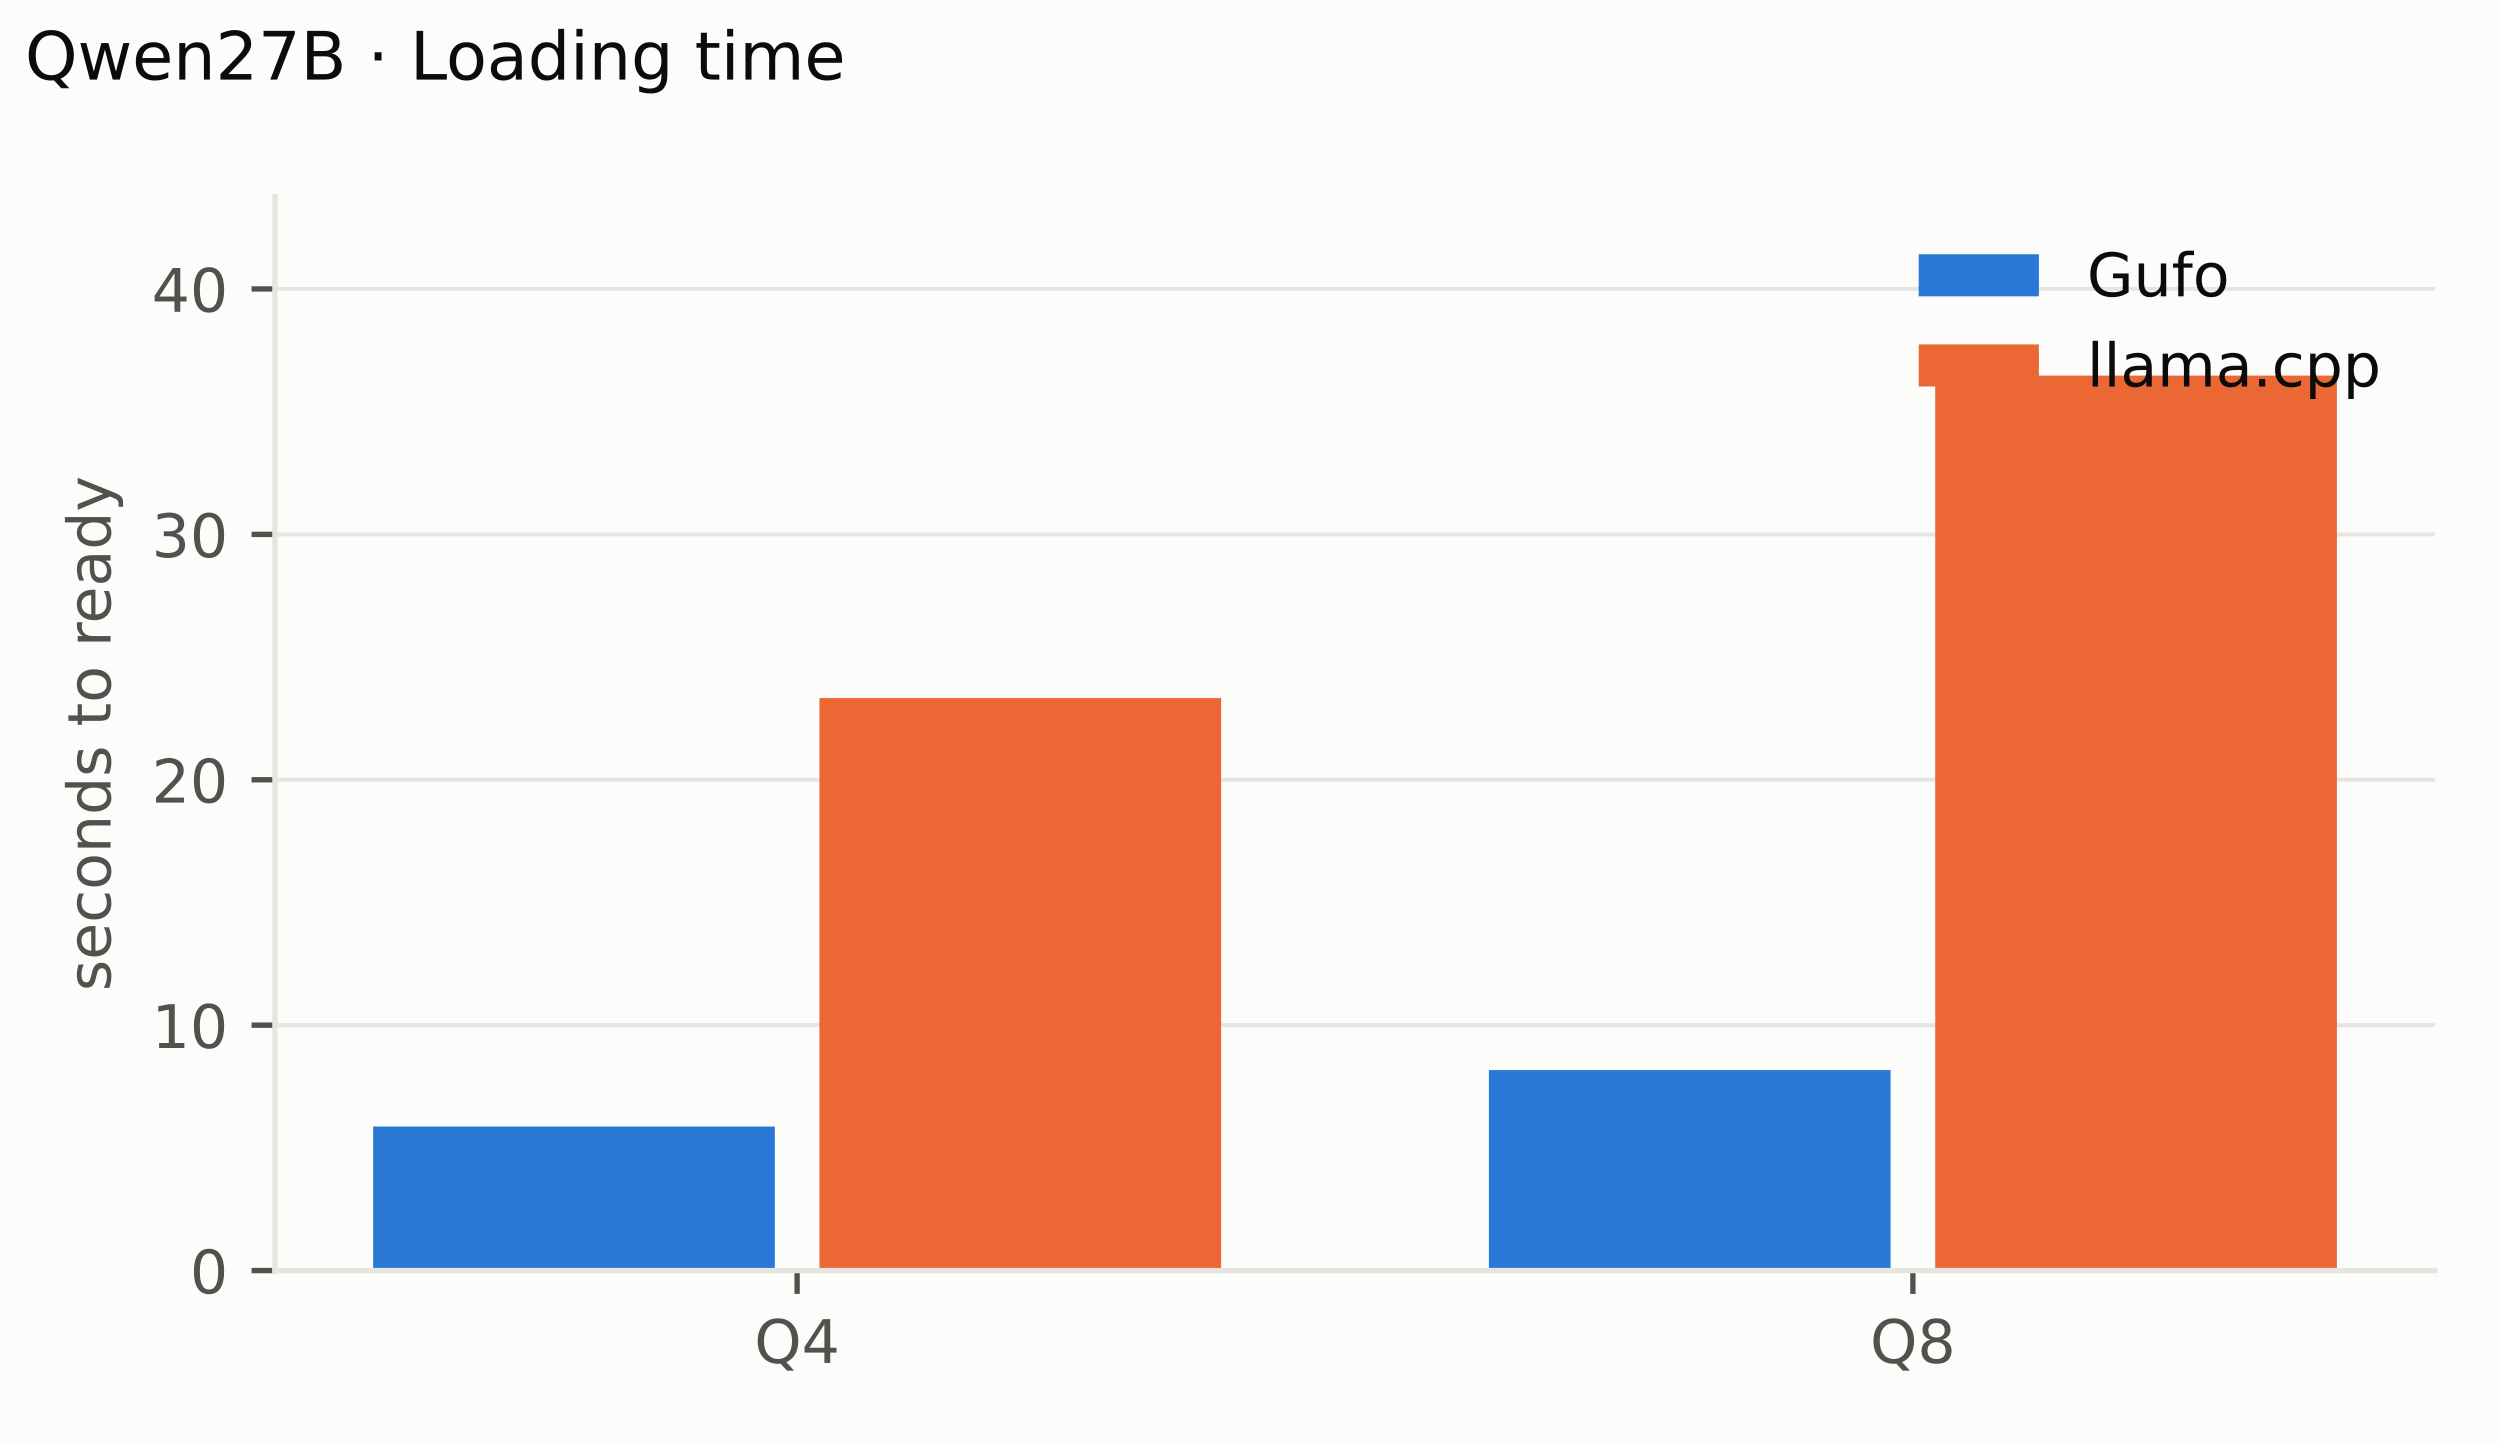
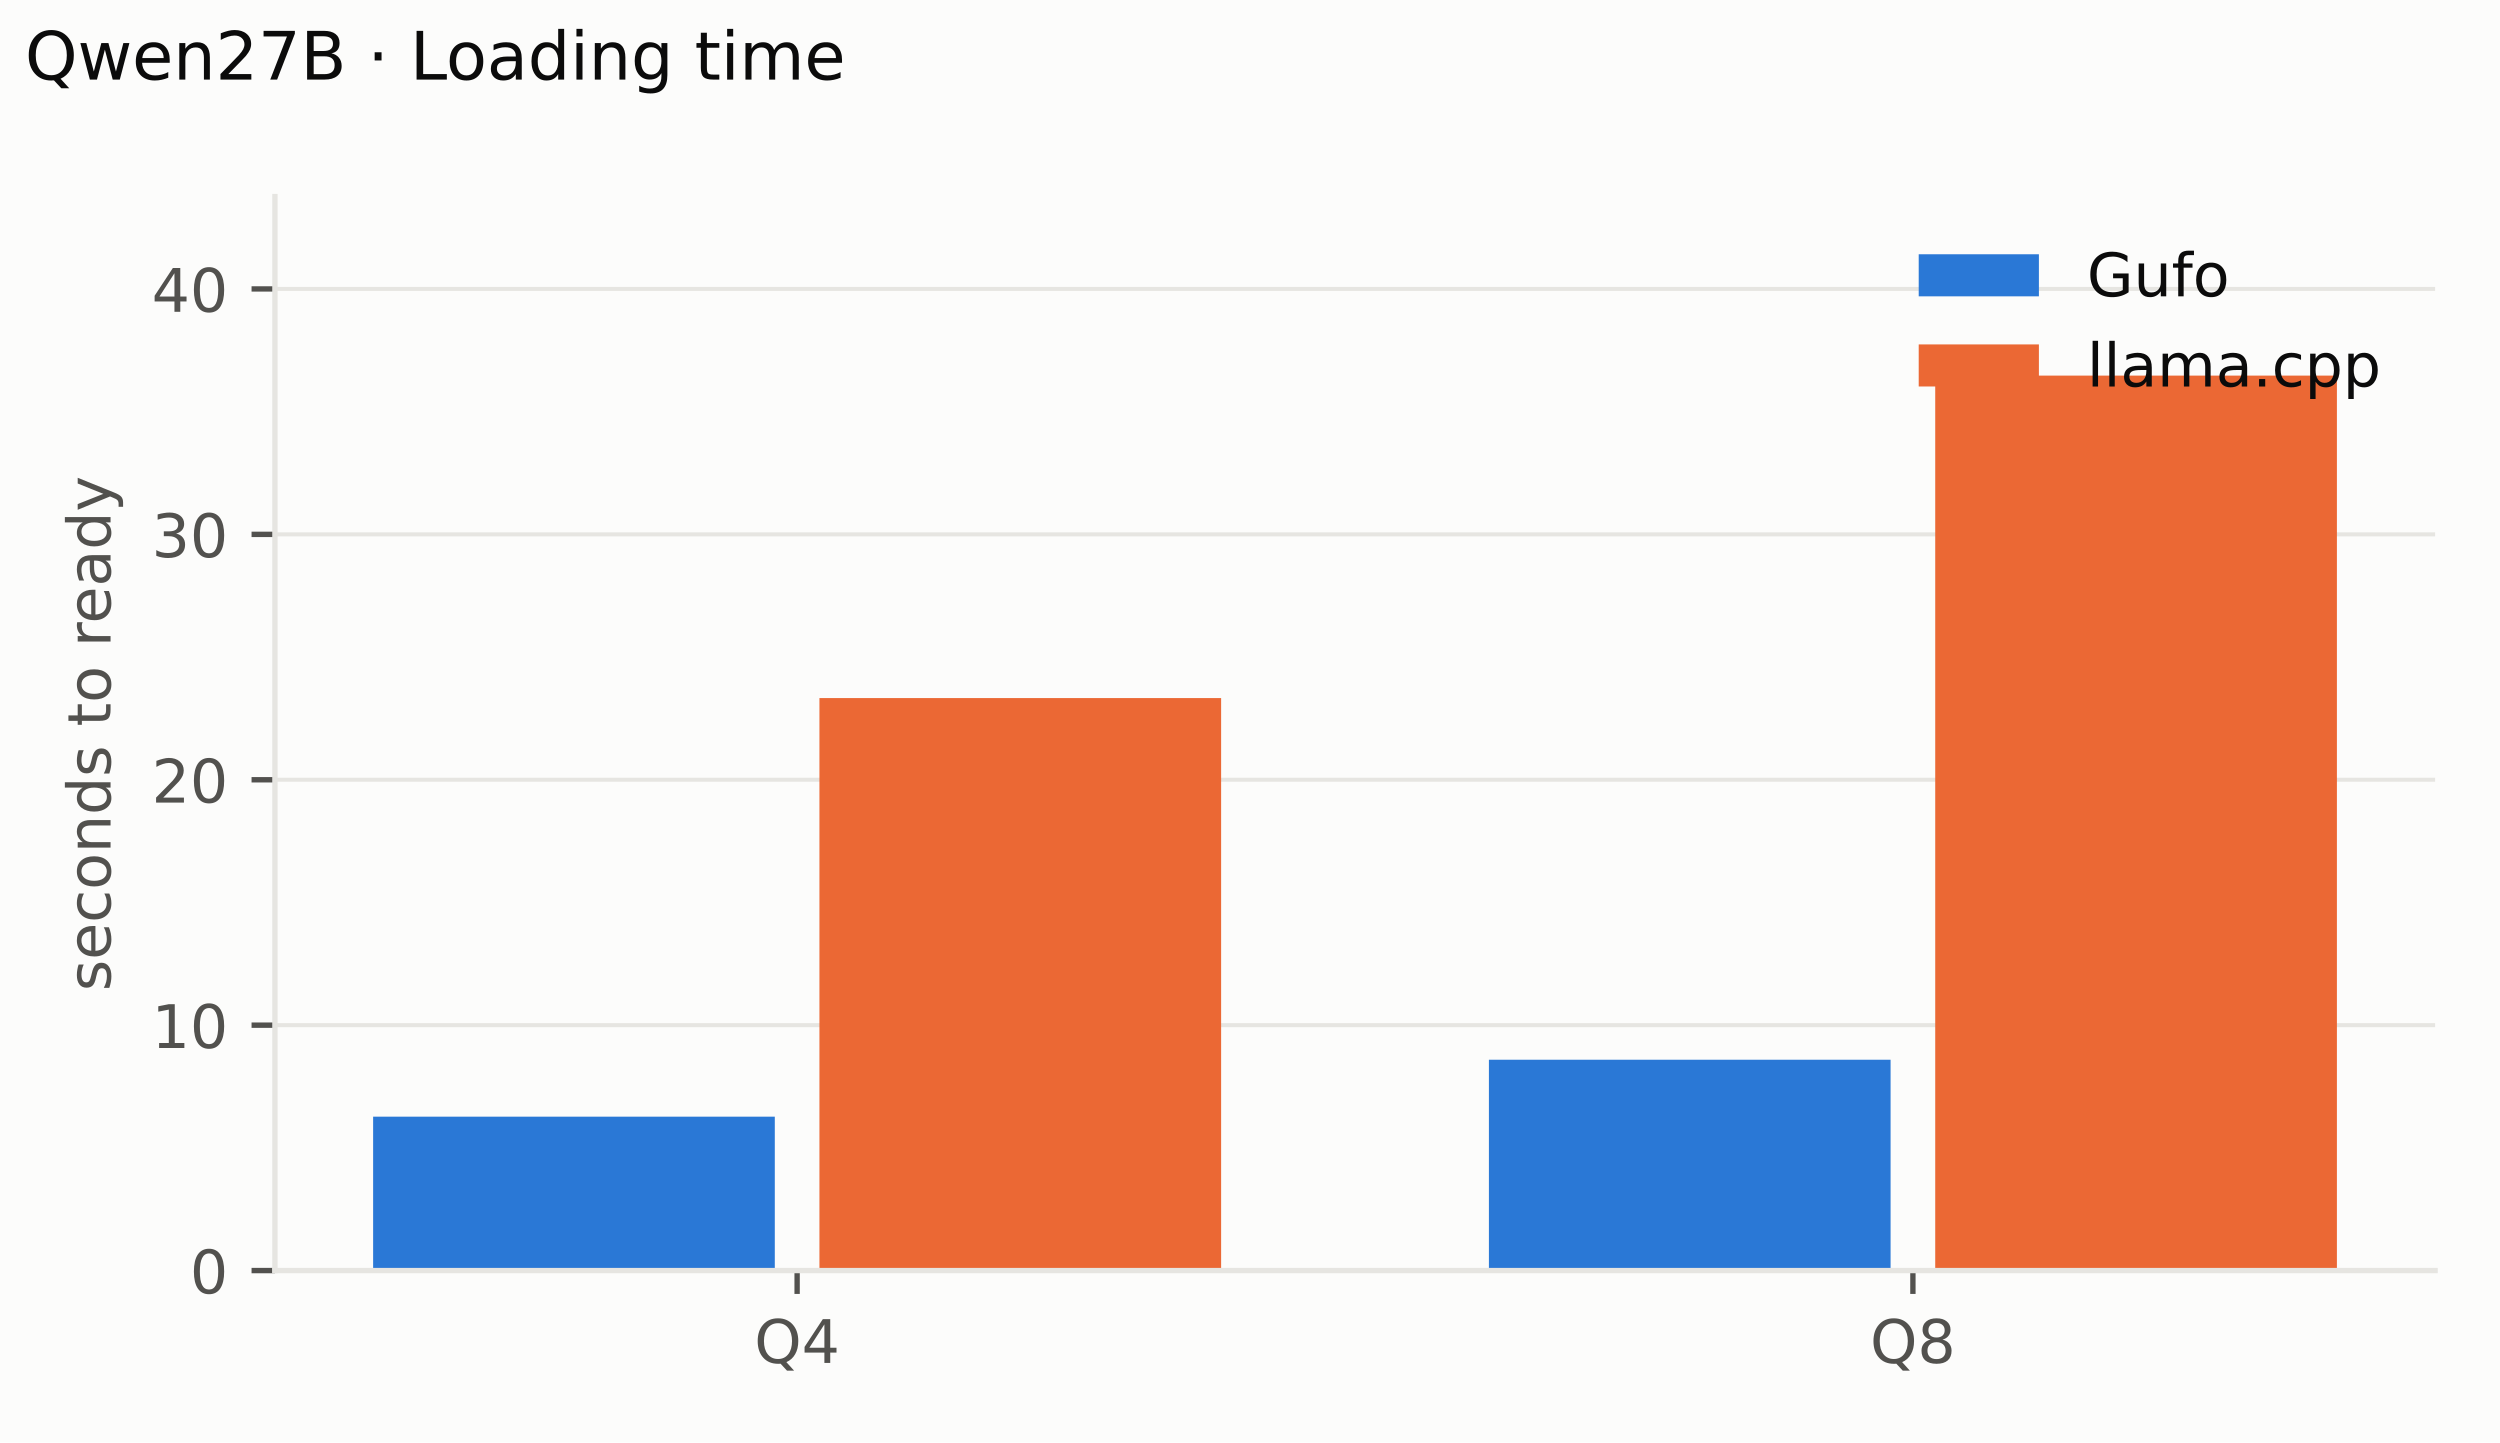
<svg xmlns="http://www.w3.org/2000/svg" xmlns:xlink="http://www.w3.org/1999/xlink" width="374.4pt" height="216pt" viewBox="0 0 374.4 216" version="1.1">
  <defs>
    <style type="text/css">*{stroke-linejoin: round; stroke-linecap: butt}</style>
  </defs>
  <g id="figure_1">
    <g id="patch_1">
      <path d="M 0 216 L 374.4 216 L 374.4 0 L 0 0 z " style="fill: #fcfcfb" />
    </g>
    <g id="axes_1">
      <g id="patch_2">
        <path d="M 41.173 190.28 L 364.68 190.28 L 364.68 29.441 L 41.173 29.441 z " style="fill: #fcfcfb" />
      </g>
      <g id="matplotlib.axis_1">
        <g id="xtick_1">
          <g id="line2d_1">
            <defs>
              <path id="m1ebf051f68" d="M 0 0 L 0 3.5 " style="stroke: #52514e; stroke-width: 0.8" />
            </defs>
            <g>
              <use xlink:href="#m1ebf051f68" x="119.376" y="190.28" style="fill: #52514e; stroke: #52514e; stroke-width: 0.8" />
            </g>
          </g>
          <g id="text_1">
            <text style="font-size: 9px; font-family: 'DejaVu Sans', 'Bitstream Vera Sans', 'Computer Modern Sans Serif', 'Lucida Grande', 'Verdana', 'Geneva', 'Lucid', 'Arial', 'Helvetica', 'Avant Garde', sans-serif; text-anchor: middle; fill: #52514e" x="119.376" y="204.118" transform="rotate(-0 119.3763 204.1179)">Q4</text>
          </g>
        </g>
        <g id="xtick_2">
          <g id="line2d_2">
            <g>
              <use xlink:href="#m1ebf051f68" x="286.477" y="190.28" style="fill: #52514e; stroke: #52514e; stroke-width: 0.8" />
            </g>
          </g>
          <g id="text_2">
            <text style="font-size: 9px; font-family: 'DejaVu Sans', 'Bitstream Vera Sans', 'Computer Modern Sans Serif', 'Lucida Grande', 'Verdana', 'Geneva', 'Lucid', 'Arial', 'Helvetica', 'Avant Garde', sans-serif; text-anchor: middle; fill: #52514e" x="286.477" y="204.118" transform="rotate(-0 286.4769 204.1179)">Q8</text>
          </g>
        </g>
      </g>
      <g id="matplotlib.axis_2">
        <g id="ytick_1">
          <g id="line2d_3">
            <path d="M 41.173 190.28 L 364.68 190.28 " clip-path="url(#p46264ff59e)" style="fill: none; stroke: #e6e5e1; stroke-width: 0.6; stroke-linecap: square" />
          </g>
          <g id="line2d_4">
            <defs>
              <path id="m680e5b1e24" d="M 0 0 L -3.5 0 " style="stroke: #52514e; stroke-width: 0.8" />
            </defs>
            <g>
              <use xlink:href="#m680e5b1e24" x="41.173" y="190.28" style="fill: #52514e; stroke: #52514e; stroke-width: 0.8" />
            </g>
          </g>
          <g id="text_3">
            <text style="font-size: 9px; font-family: 'DejaVu Sans', 'Bitstream Vera Sans', 'Computer Modern Sans Serif', 'Lucida Grande', 'Verdana', 'Geneva', 'Lucid', 'Arial', 'Helvetica', 'Avant Garde', sans-serif; text-anchor: end; fill: #52514e" x="34.173" y="193.699" transform="rotate(-0 34.1732 193.6989)">0</text>
          </g>
        </g>
        <g id="ytick_2">
          <g id="line2d_5">
            <path d="M 41.173 153.529 L 364.68 153.529 " clip-path="url(#p46264ff59e)" style="fill: none; stroke: #e6e5e1; stroke-width: 0.6; stroke-linecap: square" />
          </g>
          <g id="line2d_6">
            <g>
              <use xlink:href="#m680e5b1e24" x="41.173" y="153.529" style="fill: #52514e; stroke: #52514e; stroke-width: 0.8" />
            </g>
          </g>
          <g id="text_4">
            <text style="font-size: 9px; font-family: 'DejaVu Sans', 'Bitstream Vera Sans', 'Computer Modern Sans Serif', 'Lucida Grande', 'Verdana', 'Geneva', 'Lucid', 'Arial', 'Helvetica', 'Avant Garde', sans-serif; text-anchor: end; fill: #52514e" x="34.173" y="156.947" transform="rotate(-0 34.1732 156.9475)">10</text>
          </g>
        </g>
        <g id="ytick_3">
          <g id="line2d_7">
            <path d="M 41.173 116.777 L 364.68 116.777 " clip-path="url(#p46264ff59e)" style="fill: none; stroke: #e6e5e1; stroke-width: 0.6; stroke-linecap: square" />
          </g>
          <g id="line2d_8">
            <g>
              <use xlink:href="#m680e5b1e24" x="41.173" y="116.777" style="fill: #52514e; stroke: #52514e; stroke-width: 0.8" />
            </g>
          </g>
          <g id="text_5">
            <text style="font-size: 9px; font-family: 'DejaVu Sans', 'Bitstream Vera Sans', 'Computer Modern Sans Serif', 'Lucida Grande', 'Verdana', 'Geneva', 'Lucid', 'Arial', 'Helvetica', 'Avant Garde', sans-serif; text-anchor: end; fill: #52514e" x="34.173" y="120.196" transform="rotate(-0 34.1732 120.196)">20</text>
          </g>
        </g>
        <g id="ytick_4">
          <g id="line2d_9">
            <path d="M 41.173 80.026 L 364.68 80.026 " clip-path="url(#p46264ff59e)" style="fill: none; stroke: #e6e5e1; stroke-width: 0.6; stroke-linecap: square" />
          </g>
          <g id="line2d_10">
            <g>
              <use xlink:href="#m680e5b1e24" x="41.173" y="80.026" style="fill: #52514e; stroke: #52514e; stroke-width: 0.8" />
            </g>
          </g>
          <g id="text_6">
            <text style="font-size: 9px; font-family: 'DejaVu Sans', 'Bitstream Vera Sans', 'Computer Modern Sans Serif', 'Lucida Grande', 'Verdana', 'Geneva', 'Lucid', 'Arial', 'Helvetica', 'Avant Garde', sans-serif; text-anchor: end; fill: #52514e" x="34.173" y="83.444" transform="rotate(-0 34.1732 83.44448)">30</text>
          </g>
        </g>
        <g id="ytick_5">
          <g id="line2d_11">
            <path d="M 41.173 43.274 L 364.68 43.274 " clip-path="url(#p46264ff59e)" style="fill: none; stroke: #e6e5e1; stroke-width: 0.6; stroke-linecap: square" />
          </g>
          <g id="line2d_12">
            <g>
              <use xlink:href="#m680e5b1e24" x="41.173" y="43.274" style="fill: #52514e; stroke: #52514e; stroke-width: 0.8" />
            </g>
          </g>
          <g id="text_7">
            <text style="font-size: 9px; font-family: 'DejaVu Sans', 'Bitstream Vera Sans', 'Computer Modern Sans Serif', 'Lucida Grande', 'Verdana', 'Geneva', 'Lucid', 'Arial', 'Helvetica', 'Avant Garde', sans-serif; text-anchor: end; fill: #52514e" x="34.173" y="46.693" transform="rotate(-0 34.1732 46.69299)">40</text>
          </g>
        </g>
        <g id="text_8">
          <text style="font-size: 9px; font-family: 'DejaVu Sans', 'Bitstream Vera Sans', 'Computer Modern Sans Serif', 'Lucida Grande', 'Verdana', 'Geneva', 'Lucid', 'Arial', 'Helvetica', 'Avant Garde', sans-serif; text-anchor: middle; fill: #52514e" x="16.559" y="109.86" transform="rotate(-90 16.55859 109.8604)">seconds to ready</text>
        </g>
      </g>
      <g id="patch_3">
-         <path d="M 55.878 190.28 L 116.034 190.28 L 116.034 168.707 L 55.878 168.707 z " clip-path="url(#p46264ff59e)" style="fill: #2a78d6" />
+         <path d="M 55.878 190.28 L 116.034 190.28 L 116.034 167.237 L 55.878 167.237 z " clip-path="url(#p46264ff59e)" style="fill: #2a78d6" />
      </g>
      <g id="patch_4">
-         <path d="M 222.979 190.28 L 283.135 190.28 L 283.135 160.254 L 222.979 160.254 z " clip-path="url(#p46264ff59e)" style="fill: #2a78d6" />
+         <path d="M 222.979 190.28 L 283.135 190.28 L 283.135 158.71 L 222.979 158.71 z " clip-path="url(#p46264ff59e)" style="fill: #2a78d6" />
      </g>
      <g id="patch_5">
        <path d="M 122.718 190.28 L 182.875 190.28 L 182.875 104.539 L 122.718 104.539 z " clip-path="url(#p46264ff59e)" style="fill: #eb6834" />
      </g>
      <g id="patch_6">
        <path d="M 289.819 190.28 L 349.975 190.28 L 349.975 56.247 L 289.819 56.247 z " clip-path="url(#p46264ff59e)" style="fill: #eb6834" />
      </g>
      <g id="patch_7">
        <path d="M 41.173 190.28 L 41.173 29.441 " style="fill: none; stroke: #e6e5e1; stroke-width: 0.8; stroke-linejoin: miter; stroke-linecap: square" />
      </g>
      <g id="patch_8">
        <path d="M 41.173 190.28 L 364.68 190.28 " style="fill: none; stroke: #e6e5e1; stroke-width: 0.8; stroke-linejoin: miter; stroke-linecap: square" />
      </g>
      <g id="legend_1">
        <g id="patch_9">
          <path d="M 287.346 44.379 L 305.346 44.379 L 305.346 38.079 L 287.346 38.079 z " style="fill: #2a78d6" />
        </g>
        <g id="text_9">
          <text style="font-size: 9px; font-family: 'DejaVu Sans', 'Bitstream Vera Sans', 'Computer Modern Sans Serif', 'Lucida Grande', 'Verdana', 'Geneva', 'Lucid', 'Arial', 'Helvetica', 'Avant Garde', sans-serif; text-anchor: start; fill: #0b0b0b" x="312.546" y="44.379" transform="rotate(-0 312.5461 44.37938)">Gufo</text>
        </g>
        <g id="patch_10">
          <path d="M 287.346 57.88 L 305.346 57.88 L 305.346 51.58 L 287.346 51.58 z " style="fill: #eb6834" />
        </g>
        <g id="text_10">
          <text style="font-size: 9px; font-family: 'DejaVu Sans', 'Bitstream Vera Sans', 'Computer Modern Sans Serif', 'Lucida Grande', 'Verdana', 'Geneva', 'Lucid', 'Arial', 'Helvetica', 'Avant Garde', sans-serif; text-anchor: start; fill: #0b0b0b" x="312.546" y="57.88" transform="rotate(-0 312.5461 57.88008)">llama.cpp</text>
        </g>
      </g>
    </g>
    <g id="text_11">
      <text style="font-size: 10px; font-family: 'DejaVu Sans', 'Bitstream Vera Sans', 'Computer Modern Sans Serif', 'Lucida Grande', 'Verdana', 'Geneva', 'Lucid', 'Arial', 'Helvetica', 'Avant Garde', sans-serif; text-anchor: start; fill: #0b0b0b" x="3.744" y="11.918" transform="rotate(-0 3.744 11.91844)">Qwen27B · Loading time</text>
    </g>
  </g>
  <defs>
    <clipPath id="p46264ff59e">
      <rect x="41.173" y="29.441" width="323.507" height="160.839" />
    </clipPath>
  </defs>
</svg>
